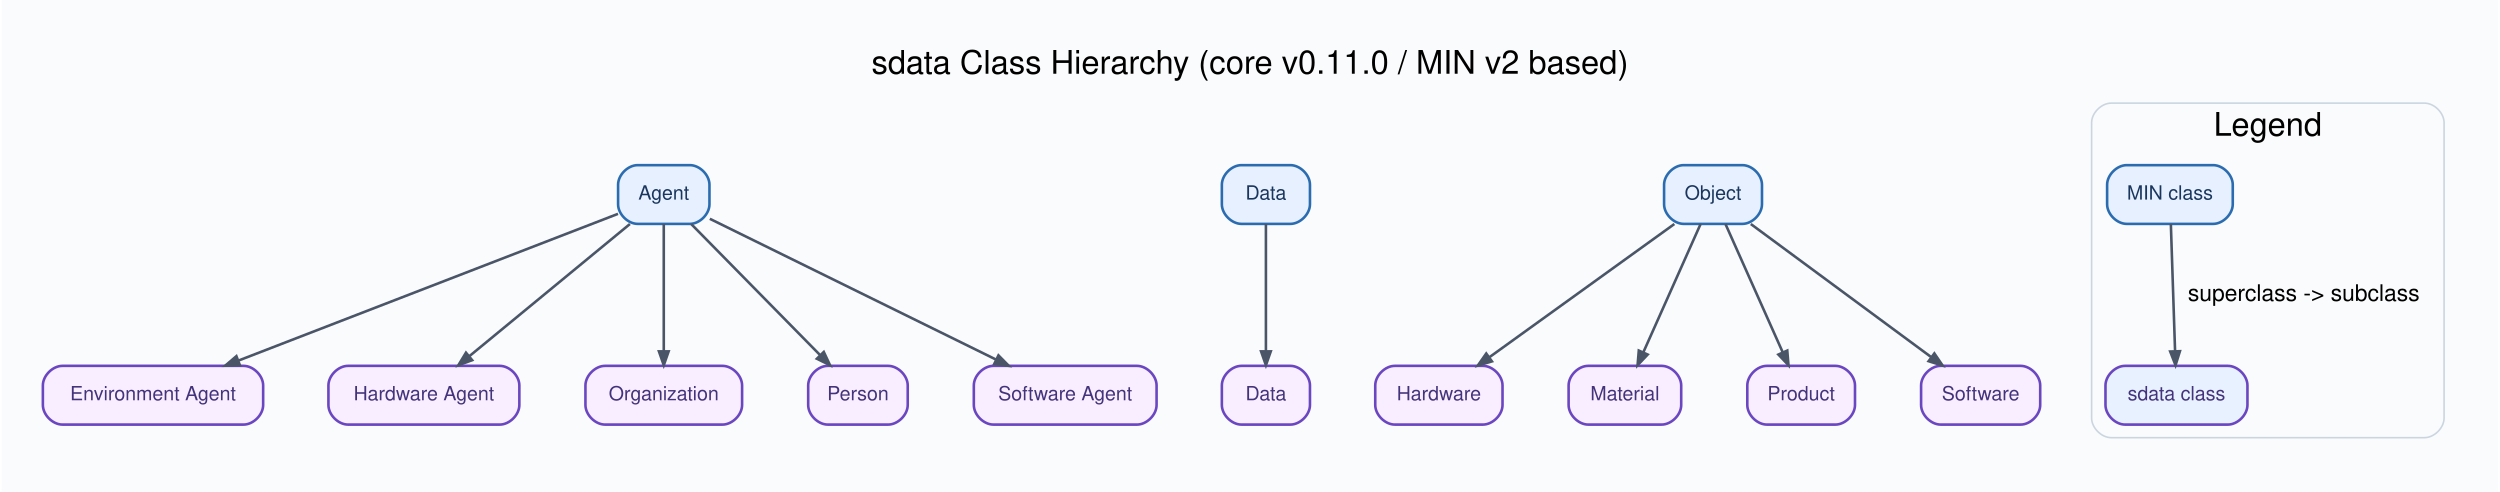
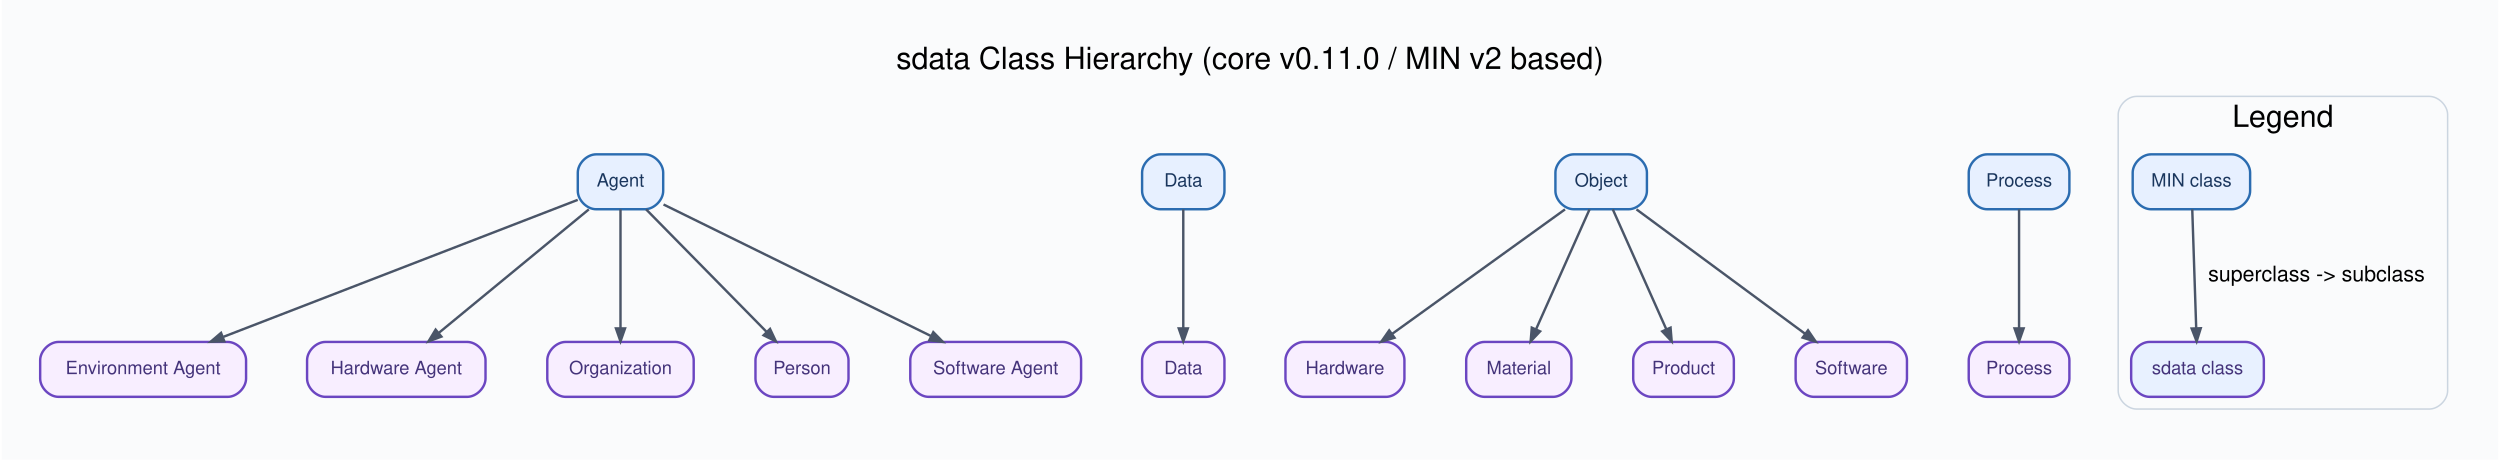
- <svg xmlns="http://www.w3.org/2000/svg" width="1530pt" height="301pt" viewBox="0.00 0.00 1529.90 301.40">
+ <svg xmlns="http://www.w3.org/2000/svg" width="1637pt" height="301pt" viewBox="0.00 0.00 1636.90 301.40">
  <g id="graph0" class="graph" transform="scale(1 1) rotate(0) translate(25.2 276.2)">
-     <polygon fill="#fafbfc" stroke="transparent" points="-25.2,25.2 -25.2,-276.2 1504.7,-276.2 1504.7,25.2 -25.2,25.2" />
-     <text text-anchor="middle" x="739.75" y="-231" font-family="Helvetica,sans-Serif" font-size="20.00">sdata Class Hierarchy (core v0.11.0 / MIN v2 based)</text>
+     <polygon fill="#fafbfc" stroke="transparent" points="-25.2,25.2 -25.2,-276.2 1611.7,-276.2 1611.7,25.2 -25.2,25.2" />
+     <text text-anchor="middle" x="793.25" y="-231" font-family="Helvetica,sans-Serif" font-size="20.00">sdata Class Hierarchy (core v0.11.0 / MIN v2 based)</text>
    <g id="clust2" class="cluster">
-       <path fill="#fafbfc" stroke="#cbd5e0" d="M1267.5,-8C1267.5,-8 1459.5,-8 1459.5,-8 1465.5,-8 1471.5,-14 1471.5,-20 1471.5,-20 1471.5,-201 1471.5,-201 1471.5,-207 1465.5,-213 1459.5,-213 1459.5,-213 1267.5,-213 1267.5,-213 1261.5,-213 1255.5,-207 1255.5,-201 1255.5,-201 1255.5,-20 1255.5,-20 1255.5,-14 1261.5,-8 1267.5,-8" />
-       <text text-anchor="middle" x="1363.5" y="-193" font-family="Helvetica,sans-Serif" font-size="20.00">Legend</text>
+       <path fill="#fafbfc" stroke="#cbd5e0" d="M1374.5,-8C1374.5,-8 1566.5,-8 1566.5,-8 1572.5,-8 1578.5,-14 1578.5,-20 1578.5,-20 1578.5,-201 1578.5,-201 1578.5,-207 1572.5,-213 1566.5,-213 1566.5,-213 1374.5,-213 1374.5,-213 1368.5,-213 1362.5,-207 1362.5,-201 1362.5,-201 1362.5,-20 1362.5,-20 1362.5,-14 1368.5,-8 1374.5,-8" />
+       <text text-anchor="middle" x="1470.5" y="-193" font-family="Helvetica,sans-Serif" font-size="20.00">Legend</text>
    </g>
    <g id="node1" class="node">
      <path fill="#e7f0ff" stroke="#2b6cb0" stroke-width="1.6" d="M396.5,-175C396.5,-175 364.5,-175 364.5,-175 358.5,-175 352.5,-169 352.5,-163 352.5,-163 352.5,-151 352.5,-151 352.5,-145 358.5,-139 364.5,-139 364.5,-139 396.5,-139 396.5,-139 402.5,-139 408.5,-145 408.5,-151 408.5,-151 408.5,-163 408.5,-163 408.5,-169 402.5,-175 396.5,-175" />
      <text text-anchor="middle" x="380.5" y="-153.9" font-family="Helvetica,sans-Serif" font-size="12.00" fill="#1a365d">Agent</text>
    </g>
-     <g id="node6" class="node">
+     <g id="node7" class="node">
      <path fill="#f8eeff" stroke="#6b46c1" stroke-width="1.6" d="M123,-52C123,-52 12,-52 12,-52 6,-52 0,-46 0,-40 0,-40 0,-28 0,-28 0,-22 6,-16 12,-16 12,-16 123,-16 123,-16 129,-16 135,-22 135,-28 135,-28 135,-40 135,-40 135,-46 129,-52 123,-52" />
      <text text-anchor="middle" x="67.5" y="-30.9" font-family="Helvetica,sans-Serif" font-size="12.00" fill="#44337a">Environment Agent</text>
    </g>
    <g id="edge2" class="edge">
      <path fill="none" stroke="#4a5568" stroke-width="1.6" d="M352.45,-145.16C300.14,-124.93 186.97,-81.19 120.06,-55.32" />
      <polygon fill="#4a5568" stroke="#4a5568" stroke-width="1.6" points="120.74,-52.39 111.74,-52.1 118.6,-57.94 120.74,-52.39" />
    </g>
-     <g id="node7" class="node">
+     <g id="node8" class="node">
      <path fill="#f8eeff" stroke="#6b46c1" stroke-width="1.6" d="M280,-52C280,-52 187,-52 187,-52 181,-52 175,-46 175,-40 175,-40 175,-28 175,-28 175,-22 181,-16 187,-16 187,-16 280,-16 280,-16 286,-16 292,-22 292,-28 292,-28 292,-40 292,-40 292,-46 286,-52 280,-52" />
      <text text-anchor="middle" x="233.5" y="-30.9" font-family="Helvetica,sans-Serif" font-size="12.00" fill="#44337a">Hardware Agent</text>
    </g>
    <g id="edge3" class="edge">
      <path fill="none" stroke="#4a5568" stroke-width="1.6" d="M359.75,-138.92C333.96,-117.69 289.86,-81.39 261.2,-57.8" />
      <polygon fill="#4a5568" stroke="#4a5568" stroke-width="1.6" points="263.07,-55.49 254.62,-52.38 259.29,-60.08 263.07,-55.49" />
    </g>
-     <g id="node8" class="node">
+     <g id="node9" class="node">
      <path fill="#f8eeff" stroke="#6b46c1" stroke-width="1.6" d="M416.5,-52C416.5,-52 344.5,-52 344.5,-52 338.5,-52 332.5,-46 332.5,-40 332.5,-40 332.5,-28 332.5,-28 332.5,-22 338.5,-16 344.5,-16 344.5,-16 416.5,-16 416.5,-16 422.5,-16 428.5,-22 428.5,-28 428.5,-28 428.5,-40 428.5,-40 428.5,-46 422.5,-52 416.5,-52" />
      <text text-anchor="middle" x="380.5" y="-30.9" font-family="Helvetica,sans-Serif" font-size="12.00" fill="#44337a">Organization</text>
    </g>
    <g id="edge4" class="edge">
      <path fill="none" stroke="#4a5568" stroke-width="1.6" d="M380.5,-138.92C380.5,-118.68 380.5,-84.73 380.5,-61.16" />
      <polygon fill="#4a5568" stroke="#4a5568" stroke-width="1.6" points="383.48,-60.88 380.5,-52.38 377.53,-60.88 383.48,-60.88" />
    </g>
-     <g id="node9" class="node">
+     <g id="node10" class="node">
      <path fill="#f8eeff" stroke="#6b46c1" stroke-width="1.6" d="M518,-52C518,-52 481,-52 481,-52 475,-52 469,-46 469,-40 469,-40 469,-28 469,-28 469,-22 475,-16 481,-16 481,-16 518,-16 518,-16 524,-16 530,-22 530,-28 530,-28 530,-40 530,-40 530,-46 524,-52 518,-52" />
      <text text-anchor="middle" x="499.5" y="-30.9" font-family="Helvetica,sans-Serif" font-size="12.00" fill="#44337a">Person</text>
    </g>
    <g id="edge5" class="edge">
      <path fill="none" stroke="#4a5568" stroke-width="1.6" d="M397.3,-138.92C417.91,-117.96 452.98,-82.3 476.19,-58.7" />
      <polygon fill="#4a5568" stroke="#4a5568" stroke-width="1.6" points="478.56,-60.53 482.4,-52.38 474.32,-56.36 478.56,-60.53" />
    </g>
-     <g id="node10" class="node">
+     <g id="node11" class="node">
      <path fill="#f8eeff" stroke="#6b46c1" stroke-width="1.6" d="M670.5,-52C670.5,-52 582.5,-52 582.5,-52 576.5,-52 570.5,-46 570.5,-40 570.5,-40 570.5,-28 570.5,-28 570.5,-22 576.5,-16 582.5,-16 582.5,-16 670.5,-16 670.5,-16 676.5,-16 682.5,-22 682.5,-28 682.5,-28 682.5,-40 682.5,-40 682.5,-46 676.5,-52 670.5,-52" />
      <text text-anchor="middle" x="626.5" y="-30.9" font-family="Helvetica,sans-Serif" font-size="12.00" fill="#44337a">Software Agent</text>
    </g>
    <g id="edge6" class="edge">
      <path fill="none" stroke="#4a5568" stroke-width="1.6" d="M408.72,-142.12C451.73,-120.97 533.96,-80.52 584.15,-55.83" />
      <polygon fill="#4a5568" stroke="#4a5568" stroke-width="1.6" points="585.6,-58.43 591.92,-52.01 582.98,-53.09 585.6,-58.43" />
    </g>
    <g id="node2" class="node">
      <path fill="#e7f0ff" stroke="#2b6cb0" stroke-width="1.6" d="M764.5,-175C764.5,-175 734.5,-175 734.5,-175 728.5,-175 722.5,-169 722.5,-163 722.5,-163 722.5,-151 722.5,-151 722.5,-145 728.5,-139 734.5,-139 734.5,-139 764.5,-139 764.5,-139 770.5,-139 776.5,-145 776.5,-151 776.5,-151 776.5,-163 776.5,-163 776.5,-169 770.5,-175 764.5,-175" />
      <text text-anchor="middle" x="749.5" y="-153.9" font-family="Helvetica,sans-Serif" font-size="12.00" fill="#1a365d">Data</text>
    </g>
-     <g id="node11" class="node">
+     <g id="node12" class="node">
      <path fill="#f8eeff" stroke="#6b46c1" stroke-width="1.6" d="M764.5,-52C764.5,-52 734.5,-52 734.5,-52 728.5,-52 722.5,-46 722.5,-40 722.5,-40 722.5,-28 722.5,-28 722.5,-22 728.5,-16 734.5,-16 734.5,-16 764.5,-16 764.5,-16 770.5,-16 776.5,-22 776.5,-28 776.5,-28 776.5,-40 776.5,-40 776.5,-46 770.5,-52 764.5,-52" />
      <text text-anchor="middle" x="749.5" y="-30.9" font-family="Helvetica,sans-Serif" font-size="12.00" fill="#44337a">Data</text>
    </g>
    <g id="edge7" class="edge">
      <path fill="none" stroke="#4a5568" stroke-width="1.6" d="M749.5,-138.92C749.5,-118.68 749.5,-84.73 749.5,-61.16" />
      <polygon fill="#4a5568" stroke="#4a5568" stroke-width="1.6" points="752.48,-60.88 749.5,-52.38 746.53,-60.88 752.48,-60.88" />
    </g>
    <g id="node3" class="node">
      <path fill="#e7f0ff" stroke="#2b6cb0" stroke-width="1.6" d="M1041.5,-175C1041.5,-175 1005.5,-175 1005.5,-175 999.5,-175 993.5,-169 993.5,-163 993.5,-163 993.5,-151 993.5,-151 993.5,-145 999.5,-139 1005.5,-139 1005.5,-139 1041.5,-139 1041.5,-139 1047.5,-139 1053.5,-145 1053.5,-151 1053.5,-151 1053.5,-163 1053.5,-163 1053.5,-169 1047.5,-175 1041.5,-175" />
      <text text-anchor="middle" x="1023.5" y="-153.9" font-family="Helvetica,sans-Serif" font-size="12.00" fill="#1a365d">Object</text>
    </g>
-     <g id="node12" class="node">
+     <g id="node13" class="node">
      <path fill="#f8eeff" stroke="#6b46c1" stroke-width="1.6" d="M882.5,-52C882.5,-52 828.5,-52 828.5,-52 822.5,-52 816.5,-46 816.5,-40 816.5,-40 816.5,-28 816.5,-28 816.5,-22 822.5,-16 828.5,-16 828.5,-16 882.5,-16 882.5,-16 888.5,-16 894.5,-22 894.5,-28 894.5,-28 894.5,-40 894.5,-40 894.5,-46 888.5,-52 882.5,-52" />
      <text text-anchor="middle" x="855.5" y="-30.9" font-family="Helvetica,sans-Serif" font-size="12.00" fill="#44337a">Hardware</text>
    </g>
    <g id="edge8" class="edge">
      <path fill="none" stroke="#4a5568" stroke-width="1.6" d="M999.79,-138.92C970.1,-117.54 919.19,-80.87 886.46,-57.3" />
      <polygon fill="#4a5568" stroke="#4a5568" stroke-width="1.6" points="888,-54.74 879.36,-52.19 884.52,-59.57 888,-54.74" />
    </g>
-     <g id="node13" class="node">
+     <g id="node14" class="node">
      <path fill="#f8eeff" stroke="#6b46c1" stroke-width="1.6" d="M992,-52C992,-52 947,-52 947,-52 941,-52 935,-46 935,-40 935,-40 935,-28 935,-28 935,-22 941,-16 947,-16 947,-16 992,-16 992,-16 998,-16 1004,-22 1004,-28 1004,-28 1004,-40 1004,-40 1004,-46 998,-52 992,-52" />
      <text text-anchor="middle" x="969.5" y="-30.9" font-family="Helvetica,sans-Serif" font-size="12.00" fill="#44337a">Material</text>
    </g>
    <g id="edge9" class="edge">
      <path fill="none" stroke="#4a5568" stroke-width="1.6" d="M1015.88,-138.92C1006.72,-118.41 991.29,-83.82 980.76,-60.23" />
      <polygon fill="#4a5568" stroke="#4a5568" stroke-width="1.6" points="983.44,-58.93 977.26,-52.38 978.01,-61.36 983.44,-58.93" />
    </g>
-     <g id="node14" class="node">
+     <g id="node15" class="node">
      <path fill="#f8eeff" stroke="#6b46c1" stroke-width="1.6" d="M1098.5,-52C1098.5,-52 1056.5,-52 1056.5,-52 1050.5,-52 1044.5,-46 1044.5,-40 1044.5,-40 1044.5,-28 1044.5,-28 1044.5,-22 1050.5,-16 1056.5,-16 1056.5,-16 1098.5,-16 1098.5,-16 1104.5,-16 1110.5,-22 1110.5,-28 1110.5,-28 1110.5,-40 1110.5,-40 1110.5,-46 1104.5,-52 1098.5,-52" />
      <text text-anchor="middle" x="1077.5" y="-30.9" font-family="Helvetica,sans-Serif" font-size="12.00" fill="#44337a">Product</text>
    </g>
    <g id="edge10" class="edge">
      <path fill="none" stroke="#4a5568" stroke-width="1.6" d="M1031.12,-138.92C1040.28,-118.41 1055.71,-83.82 1066.24,-60.23" />
      <polygon fill="#4a5568" stroke="#4a5568" stroke-width="1.6" points="1068.99,-61.36 1069.74,-52.38 1063.56,-58.93 1068.99,-61.36" />
    </g>
-     <g id="node15" class="node">
+     <g id="node16" class="node">
      <path fill="#f8eeff" stroke="#6b46c1" stroke-width="1.6" d="M1212,-52C1212,-52 1163,-52 1163,-52 1157,-52 1151,-46 1151,-40 1151,-40 1151,-28 1151,-28 1151,-22 1157,-16 1163,-16 1163,-16 1212,-16 1212,-16 1218,-16 1224,-22 1224,-28 1224,-28 1224,-40 1224,-40 1224,-46 1218,-52 1212,-52" />
      <text text-anchor="middle" x="1187.5" y="-30.9" font-family="Helvetica,sans-Serif" font-size="12.00" fill="#44337a">Software</text>
    </g>
    <g id="edge11" class="edge">
      <path fill="none" stroke="#4a5568" stroke-width="1.6" d="M1046.65,-138.92C1075.63,-117.54 1125.32,-80.87 1157.28,-57.3" />
      <polygon fill="#4a5568" stroke="#4a5568" stroke-width="1.6" points="1159.13,-59.63 1164.2,-52.19 1155.6,-54.84 1159.13,-59.63" />
    </g>
    <g id="node4" class="node">
-       <path fill="#e7f0ff" stroke="#2b6cb0" stroke-width="1.6" d="M1330,-175C1330,-175 1277,-175 1277,-175 1271,-175 1265,-169 1265,-163 1265,-163 1265,-151 1265,-151 1265,-145 1271,-139 1277,-139 1277,-139 1330,-139 1330,-139 1336,-139 1342,-145 1342,-151 1342,-151 1342,-163 1342,-163 1342,-169 1336,-175 1330,-175" />
-       <text text-anchor="middle" x="1303.5" y="-153.9" font-family="Helvetica,sans-Serif" font-size="12.00" fill="#1a365d">MIN class</text>
+       <path fill="#e7f0ff" stroke="#2b6cb0" stroke-width="1.6" d="M1318.5,-175C1318.5,-175 1276.5,-175 1276.5,-175 1270.5,-175 1264.5,-169 1264.5,-163 1264.5,-163 1264.5,-151 1264.5,-151 1264.5,-145 1270.5,-139 1276.5,-139 1276.5,-139 1318.5,-139 1318.5,-139 1324.5,-139 1330.5,-145 1330.5,-151 1330.5,-151 1330.5,-163 1330.5,-163 1330.5,-169 1324.5,-175 1318.5,-175" />
+       <text text-anchor="middle" x="1297.5" y="-153.9" font-family="Helvetica,sans-Serif" font-size="12.00" fill="#1a365d">Process</text>
+     </g>
+     <g id="node17" class="node">
+       <path fill="#f8eeff" stroke="#6b46c1" stroke-width="1.6" d="M1318.5,-52C1318.5,-52 1276.5,-52 1276.5,-52 1270.5,-52 1264.5,-46 1264.5,-40 1264.5,-40 1264.5,-28 1264.5,-28 1264.5,-22 1270.5,-16 1276.5,-16 1276.5,-16 1318.5,-16 1318.5,-16 1324.5,-16 1330.5,-22 1330.5,-28 1330.5,-28 1330.5,-40 1330.5,-40 1330.5,-46 1324.5,-52 1318.5,-52" />
+       <text text-anchor="middle" x="1297.5" y="-30.9" font-family="Helvetica,sans-Serif" font-size="12.00" fill="#44337a">Process</text>
+     </g>
+     <g id="edge12" class="edge">
+       <path fill="none" stroke="#4a5568" stroke-width="1.6" d="M1297.5,-138.92C1297.5,-118.68 1297.5,-84.73 1297.5,-61.16" />
+       <polygon fill="#4a5568" stroke="#4a5568" stroke-width="1.6" points="1300.48,-60.88 1297.5,-52.38 1294.53,-60.88 1300.48,-60.88" />
    </g>
    <g id="node5" class="node">
-       <path fill="#e8f1ff" stroke="#6b46c1" stroke-width="1.6" d="M1339,-52C1339,-52 1276,-52 1276,-52 1270,-52 1264,-46 1264,-40 1264,-40 1264,-28 1264,-28 1264,-22 1270,-16 1276,-16 1276,-16 1339,-16 1339,-16 1345,-16 1351,-22 1351,-28 1351,-28 1351,-40 1351,-40 1351,-46 1345,-52 1339,-52" />
-       <text text-anchor="middle" x="1307.5" y="-30.9" font-family="Helvetica,sans-Serif" font-size="12.00" fill="#44337a">sdata class</text>
+       <path fill="#e7f0ff" stroke="#2b6cb0" stroke-width="1.6" d="M1437,-175C1437,-175 1384,-175 1384,-175 1378,-175 1372,-169 1372,-163 1372,-163 1372,-151 1372,-151 1372,-145 1378,-139 1384,-139 1384,-139 1437,-139 1437,-139 1443,-139 1449,-145 1449,-151 1449,-151 1449,-163 1449,-163 1449,-169 1443,-175 1437,-175" />
+       <text text-anchor="middle" x="1410.5" y="-153.9" font-family="Helvetica,sans-Serif" font-size="12.00" fill="#1a365d">MIN class</text>
+     </g>
+     <g id="node6" class="node">
+       <path fill="#e8f1ff" stroke="#6b46c1" stroke-width="1.6" d="M1446,-52C1446,-52 1383,-52 1383,-52 1377,-52 1371,-46 1371,-40 1371,-40 1371,-28 1371,-28 1371,-22 1377,-16 1383,-16 1383,-16 1446,-16 1446,-16 1452,-16 1458,-22 1458,-28 1458,-28 1458,-40 1458,-40 1458,-46 1452,-52 1446,-52" />
+       <text text-anchor="middle" x="1414.5" y="-30.9" font-family="Helvetica,sans-Serif" font-size="12.00" fill="#44337a">sdata class</text>
    </g>
    <g id="edge1" class="edge">
-       <path fill="none" stroke="#4a5568" stroke-width="1.6" d="M1304.06,-138.92C1304.73,-118.68 1305.86,-84.73 1306.64,-61.16" />
-       <polygon fill="#4a5568" stroke="#4a5568" stroke-width="1.6" points="1309.62,-60.98 1306.93,-52.38 1303.67,-60.78 1309.62,-60.98" />
-       <text text-anchor="middle" x="1385.5" y="-91.8" font-family="Helvetica,sans-Serif" font-size="14.00">superclass -&gt; subclass</text>
+       <path fill="none" stroke="#4a5568" stroke-width="1.6" d="M1411.06,-138.92C1411.73,-118.68 1412.86,-84.73 1413.64,-61.16" />
+       <polygon fill="#4a5568" stroke="#4a5568" stroke-width="1.6" points="1416.62,-60.98 1413.93,-52.38 1410.67,-60.78 1416.62,-60.98" />
+       <text text-anchor="middle" x="1492.5" y="-91.8" font-family="Helvetica,sans-Serif" font-size="14.00">superclass -&gt; subclass</text>
    </g>
  </g>
</svg>
